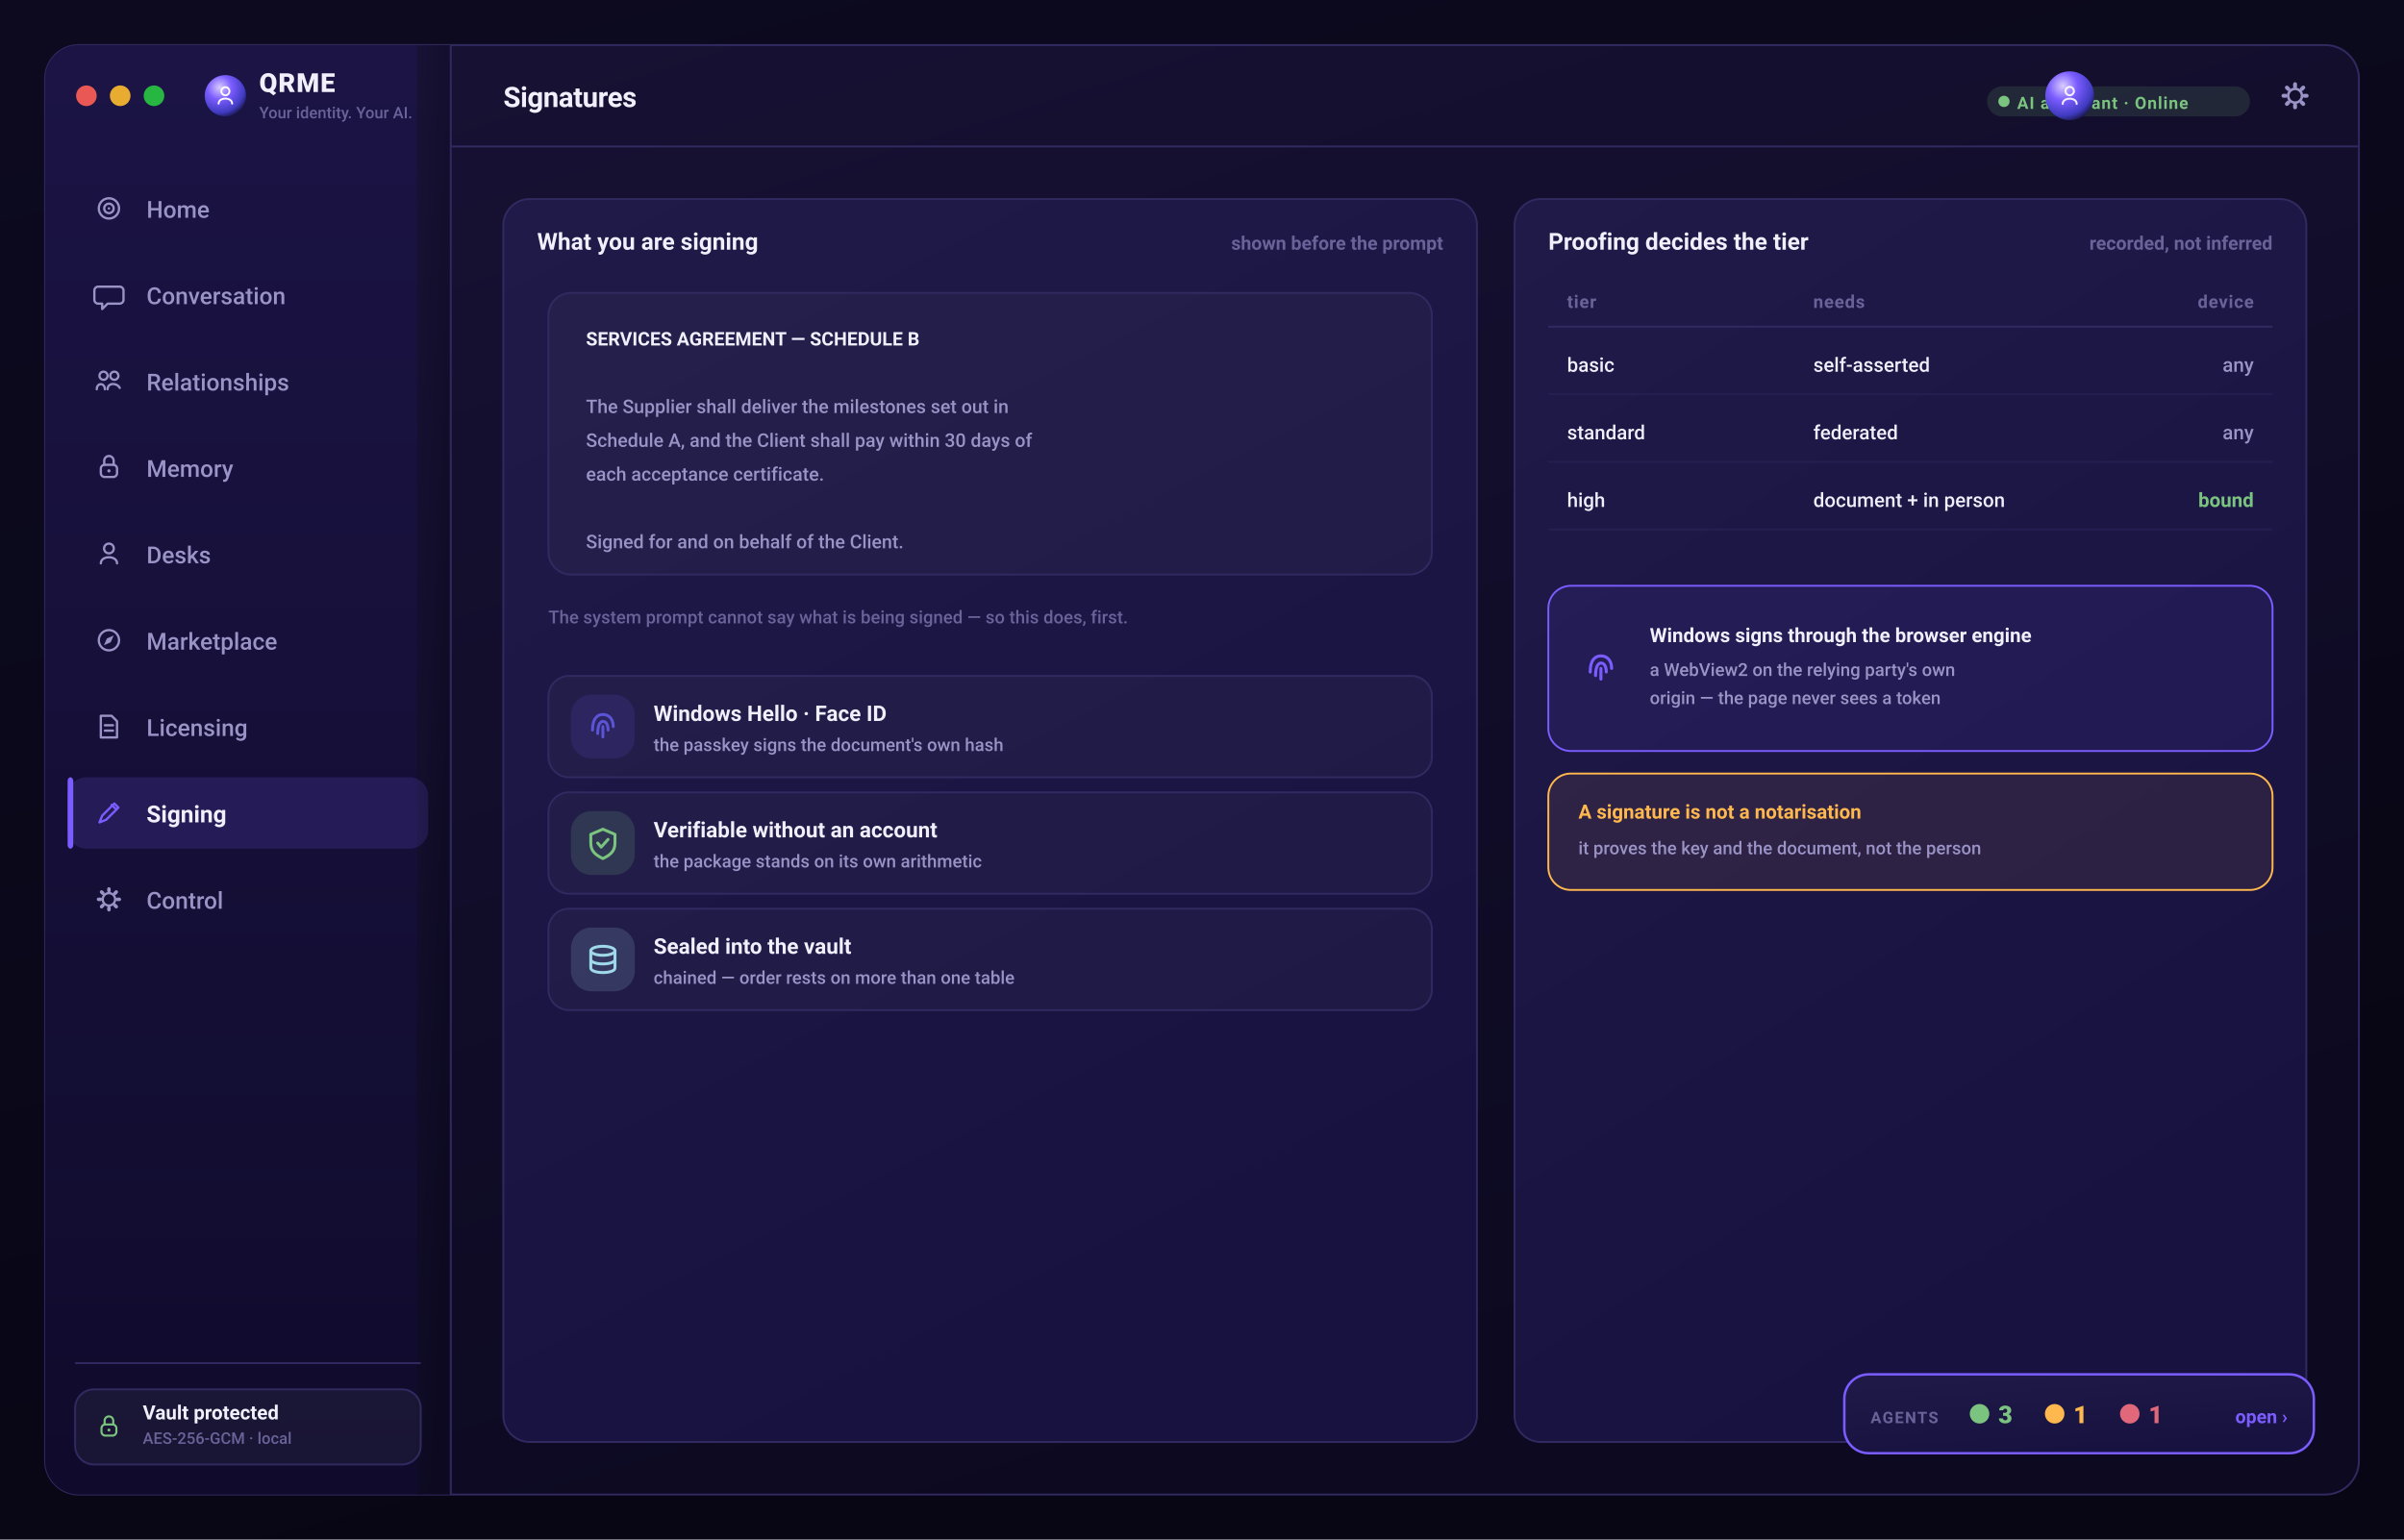
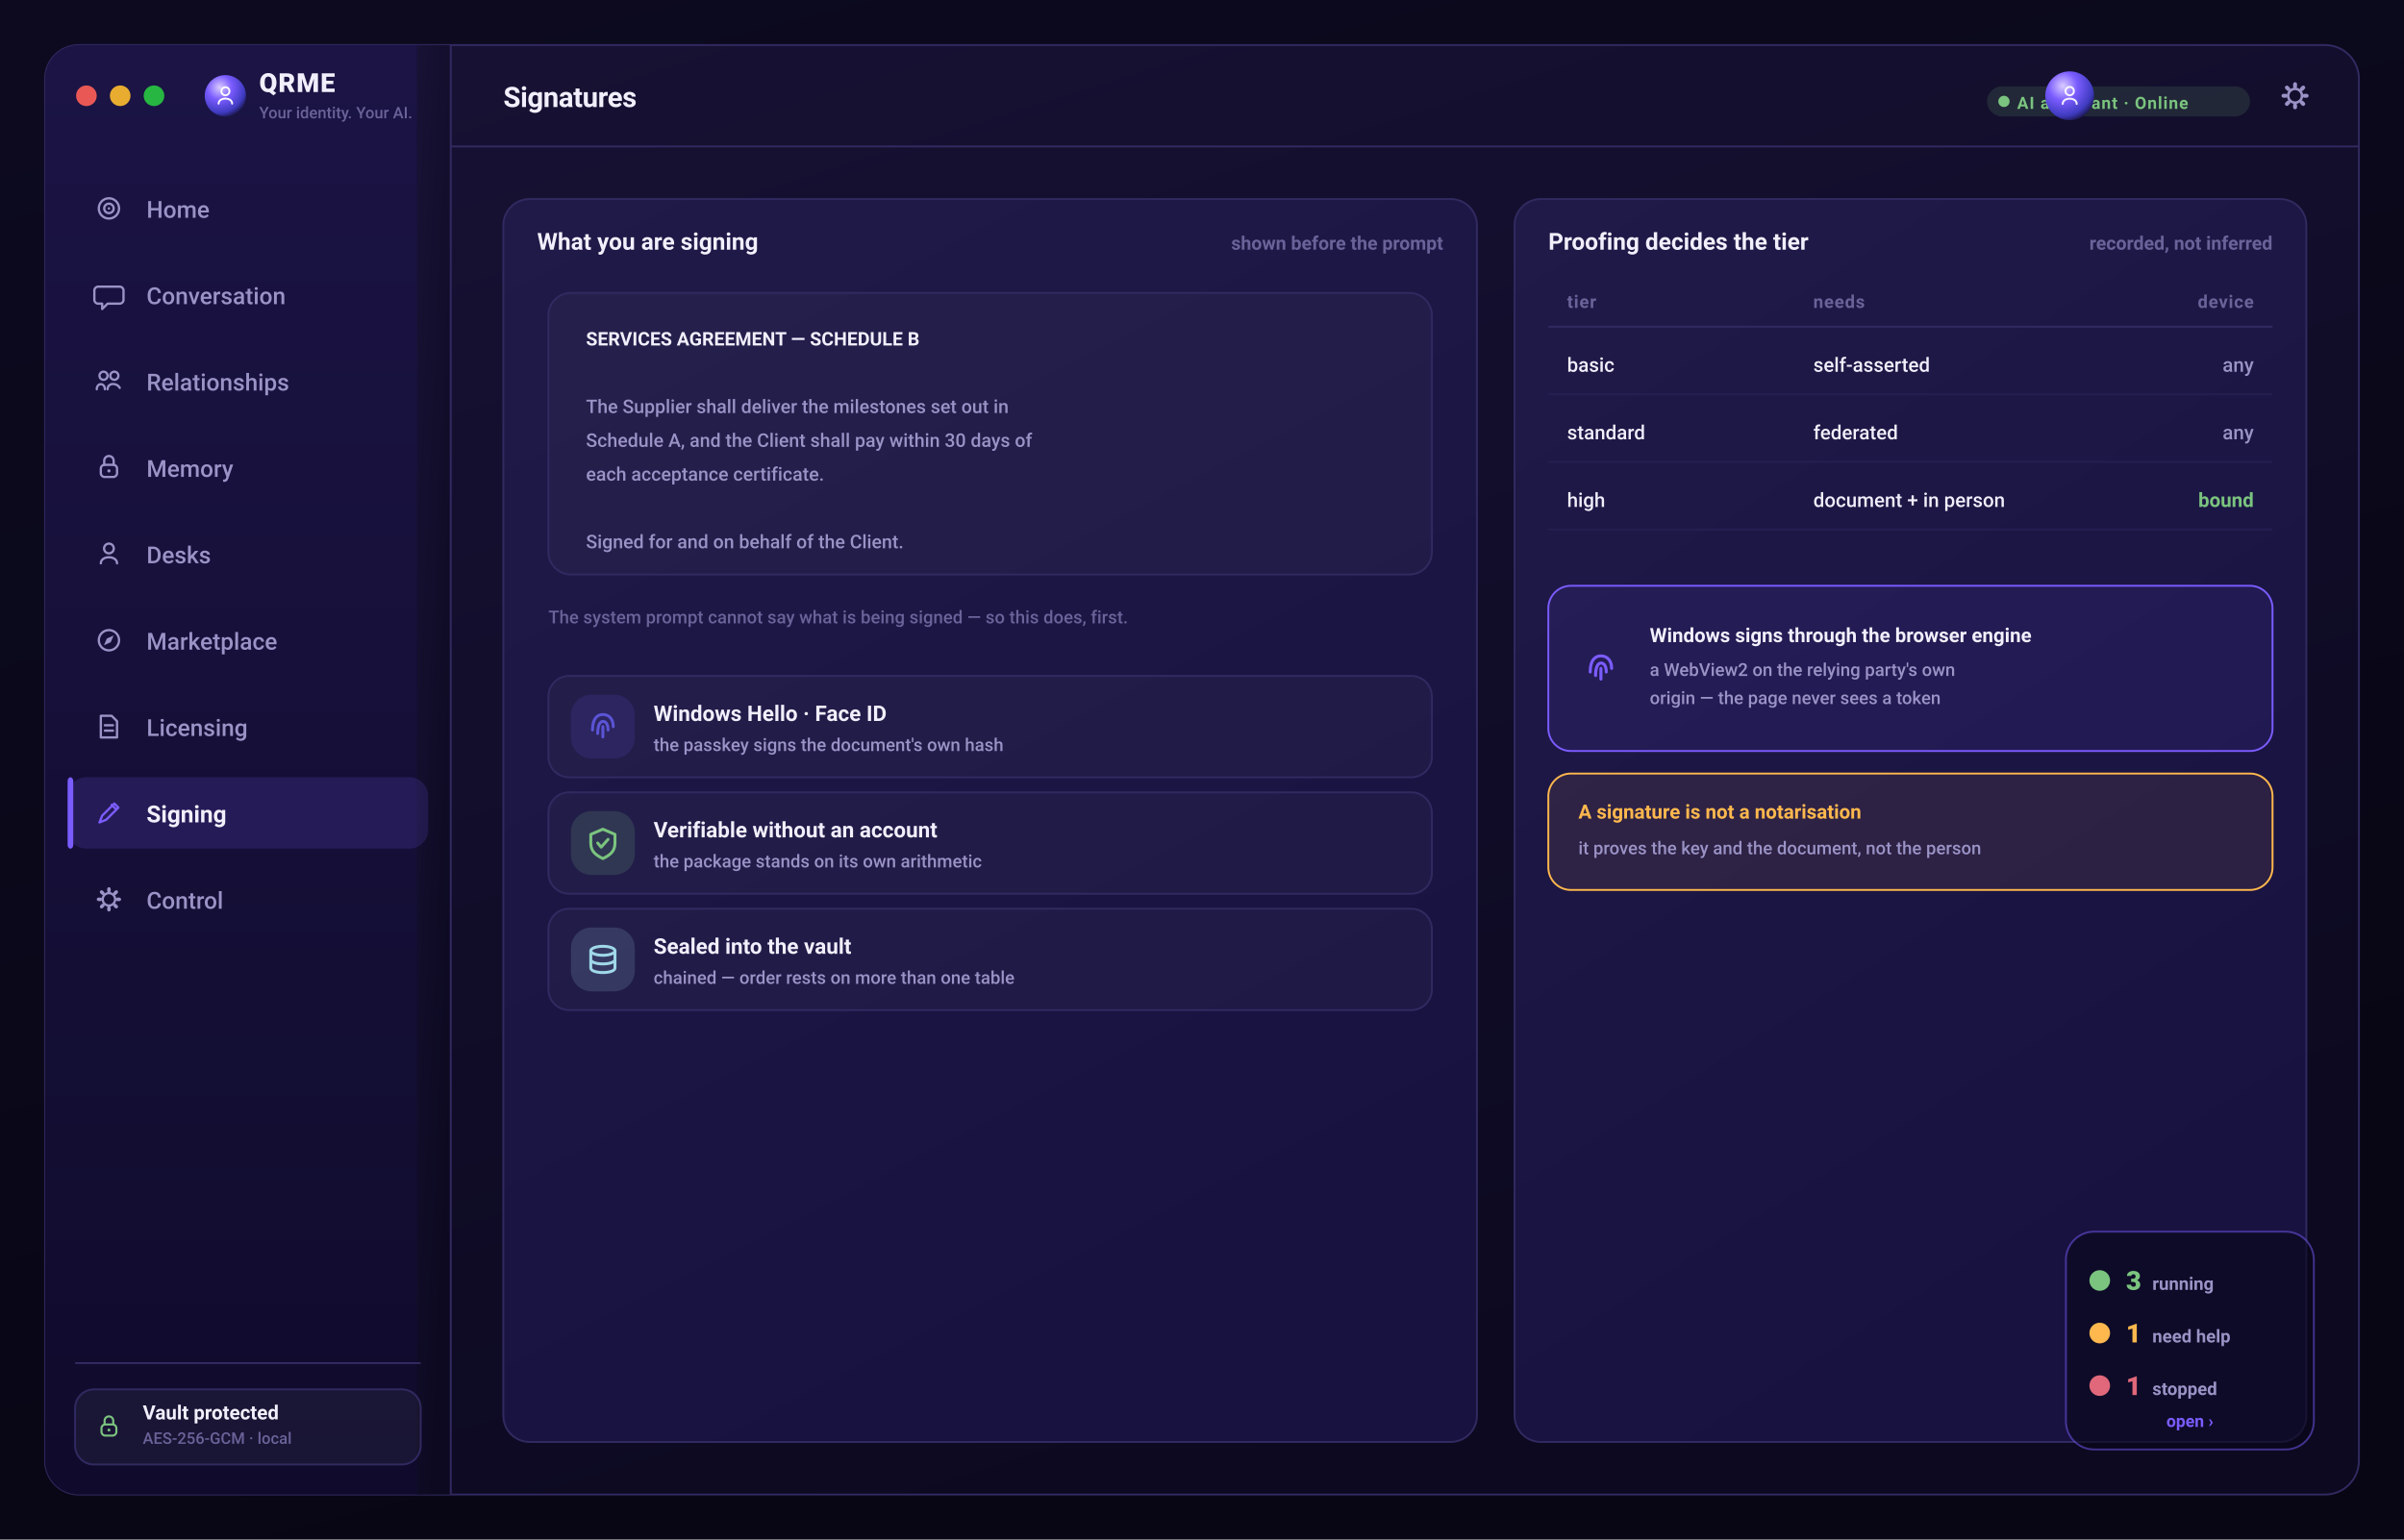
<svg xmlns="http://www.w3.org/2000/svg" width="1280" height="820" viewBox="0 0 1280 820" role="img" aria-label="QRME — Signatures">
  <defs>
    <linearGradient id="gPage" x1="0" y1="0" x2="0.4" y2="1">
      <stop offset="0" stop-color="#0d0a20" />
      <stop offset="1" stop-color="#080614" />
    </linearGradient>
    <linearGradient id="gScr" x1="0" y1="0" x2="0.5" y2="1">
      <stop offset="0" stop-color="#181235" />
      <stop offset="1" stop-color="#0c0920" />
    </linearGradient>
    <linearGradient id="gSide" x1="0" y1="0" x2="0" y2="1">
      <stop offset="0" stop-color="#1b1445" />
      <stop offset="1" stop-color="#100b2c" />
    </linearGradient>
    <linearGradient id="gCard" x1="0" y1="0" x2="0.4" y2="1">
      <stop offset="0" stop-color="#201a48" />
      <stop offset="1" stop-color="#181240" />
    </linearGradient>
    <linearGradient id="gBrand" x1="0" y1="0" x2="1" y2="0">
      <stop offset="0" stop-color="#7b5cff" />
      <stop offset="1" stop-color="#9d7bff" />
    </linearGradient>
    <linearGradient id="gAmber" x1="0" y1="0" x2="1" y2="0">
      <stop offset="0" stop-color="#ffb84d" />
      <stop offset="1" stop-color="#ffd27a" />
    </linearGradient>
    <radialGradient id="orb" cx="36%" cy="30%" r="78%">
      <stop offset="0" stop-color="#d9ccff" />
      <stop offset="38%" stop-color="#7b5cff" />
      <stop offset="78%" stop-color="#3f3bc0" />
      <stop offset="100%" stop-color="#140f34" />
    </radialGradient>
  </defs>
  <rect x="0.0" y="0.0" width="1280.0" height="820.0" rx="0" fill="url(#gPage)" />
  <rect x="24" y="24" width="1232" height="772" rx="18" fill="url(#gScr)" stroke="#302a60" stroke-width="1" />
  <rect x="24.0" y="24.0" width="216.0" height="772.0" rx="18" fill="url(#gSide)" />
  <rect x="222.0" y="24.0" width="18.0" height="772.0" rx="0" fill="url(#gScr)" />
  <line x1="240" y1="24" x2="240" y2="796" stroke="#302a60" stroke-width="1" />
  <line x1="240" y1="78" x2="1256" y2="78" stroke="#302a60" stroke-width="1" />
  <circle cx="46" cy="51" r="5.5" fill="#ff5f57" opacity="0.9" />
  <circle cx="64" cy="51" r="5.5" fill="#febc2e" opacity="0.9" />
  <circle cx="82" cy="51" r="5.5" fill="#28c840" opacity="0.9" />
  <circle cx="120" cy="51" r="11" fill="url(#orb)" />
  <circle cx="120" cy="48.6" r="2.16" fill="none" stroke="rgba(255,255,255,0.95)" stroke-width="1.02" stroke-linecap="round" stroke-linejoin="round" />
  <path d="M116.4 55.2 c0 -3.6 7.2 -3.6 7.2 0" fill="none" stroke="rgba(255,255,255,0.95)" stroke-width="1.02" stroke-linecap="round" stroke-linejoin="round" />
  <text x="138.0" y="49.0" font-family="-apple-system,BlinkMacSystemFont,'SF Pro Display','SF Pro Text','Segoe UI',Roboto,system-ui,sans-serif" font-size="14" font-weight="800" fill="#f2effc" text-anchor="start" letter-spacing="0.5">QRME</text>
  <text x="138.0" y="63.0" font-family="-apple-system,BlinkMacSystemFont,'SF Pro Display','SF Pro Text','Segoe UI',Roboto,system-ui,sans-serif" font-size="8.5" font-weight="500" fill="#6a6399" text-anchor="start">Your identity. Your AI.</text>
  <text x="268.0" y="57.0" font-family="-apple-system,BlinkMacSystemFont,'SF Pro Display','SF Pro Text','Segoe UI',Roboto,system-ui,sans-serif" font-size="15" font-weight="700" fill="#f2effc" text-anchor="start" letter-spacing="-0.2">Signatures</text>
  <rect x="1220.96" y="43.8" width="2.08" height="3.2" rx="1" transform="rotate(0 1222 51)" fill="#9a93c6" />
  <rect x="1220.96" y="43.8" width="2.08" height="3.2" rx="1" transform="rotate(45 1222 51)" fill="#9a93c6" />
  <rect x="1220.96" y="43.8" width="2.08" height="3.2" rx="1" transform="rotate(90 1222 51)" fill="#9a93c6" />
  <rect x="1220.96" y="43.8" width="2.08" height="3.2" rx="1" transform="rotate(135 1222 51)" fill="#9a93c6" />
  <rect x="1220.96" y="43.8" width="2.08" height="3.2" rx="1" transform="rotate(180 1222 51)" fill="#9a93c6" />
  <rect x="1220.96" y="43.8" width="2.08" height="3.2" rx="1" transform="rotate(225 1222 51)" fill="#9a93c6" />
  <rect x="1220.96" y="43.8" width="2.08" height="3.2" rx="1" transform="rotate(270 1222 51)" fill="#9a93c6" />
  <rect x="1220.96" y="43.8" width="2.08" height="3.2" rx="1" transform="rotate(315 1222 51)" fill="#9a93c6" />
  <circle cx="1222" cy="51" r="3.68" fill="none" stroke="#9a93c6" stroke-width="1.36" stroke-linecap="round" stroke-linejoin="round" />
  <rect x="1058.0" y="46.0" width="140.0" height="16.0" rx="8" fill="rgba(123,196,127,0.14)" />
  <circle cx="1067.0" cy="54" r="3" fill="#7bc47f" />
  <text x="1074.0" y="58.0" font-family="-apple-system,BlinkMacSystemFont,'SF Pro Display','SF Pro Text','Segoe UI',Roboto,system-ui,sans-serif" font-size="9" font-weight="700" fill="#7bc47f" text-anchor="start" letter-spacing="0.5">AI assistant · Online</text>
  <circle cx="1102" cy="51" r="13" fill="url(#orb)" />
  <circle cx="1102" cy="48.52" r="2.232" fill="none" stroke="rgba(255,255,255,0.9)" stroke-width="1.05" stroke-linecap="round" stroke-linejoin="round" />
  <path d="M1098.28 55.34 c0 -3.72 7.44 -3.72 7.44 0" fill="none" stroke="rgba(255,255,255,0.9)" stroke-width="1.05" stroke-linecap="round" stroke-linejoin="round" />
  <circle cx="58" cy="111" r="5.4" fill="none" stroke="#9a93c6" stroke-width="1.22" stroke-linecap="round" stroke-linejoin="round" />
  <circle cx="58" cy="111" r="2.52" fill="none" stroke="#9a93c6" stroke-width="1.22" stroke-linecap="round" stroke-linejoin="round" />
  <circle cx="58" cy="111" r="0.648" fill="#9a93c6" />
  <text x="78.0" y="116.0" font-family="-apple-system,BlinkMacSystemFont,'SF Pro Display','SF Pro Text','Segoe UI',Roboto,system-ui,sans-serif" font-size="12.5" font-weight="500" fill="#9a93c6" text-anchor="start">Home</text>
  <path d="M52.24 152.68 h11.52 a2 2 0 0 1 2 2 v5.04 a2 2 0 0 1 -2 2 h-6.48 l-2.88 2.88 v-2.88 h-2.16 a2 2 0 0 1 -2 -2 v-5.04 a2 2 0 0 1 2 -2 Z" fill="none" stroke="#9a93c6" stroke-width="1.22" stroke-linecap="round" stroke-linejoin="round" />
  <text x="78.0" y="162.0" font-family="-apple-system,BlinkMacSystemFont,'SF Pro Display','SF Pro Text','Segoe UI',Roboto,system-ui,sans-serif" font-size="12.5" font-weight="500" fill="#9a93c6" text-anchor="start">Conversation</text>
  <circle cx="55.12" cy="200.12" r="2.16" fill="none" stroke="#9a93c6" stroke-width="1.22" stroke-linecap="round" stroke-linejoin="round" />
  <circle cx="60.88" cy="200.12" r="2.16" fill="none" stroke="#9a93c6" stroke-width="1.22" stroke-linecap="round" stroke-linejoin="round" />
  <path d="M51.52 207.32 c0 -3.6 4.32 -3.6 4.32 0 M57.28 207.32 c0 -3.6 5.04 -3.6 6.48 -0.72" fill="none" stroke="#9a93c6" stroke-width="1.22" stroke-linecap="round" stroke-linejoin="round" />
  <text x="78.0" y="208.0" font-family="-apple-system,BlinkMacSystemFont,'SF Pro Display','SF Pro Text','Segoe UI',Roboto,system-ui,sans-serif" font-size="12.5" font-weight="500" fill="#9a93c6" text-anchor="start">Relationships</text>
  <rect x="53.68" y="247.56" width="8.64" height="6.48" rx="2" fill="none" stroke="#9a93c6" stroke-width="1.22" stroke-linecap="round" stroke-linejoin="round" />
  <path d="M55.48 247.56 v-2.16 a2.52 2.52 0 0 1 5.04 0 v2.16" fill="none" stroke="#9a93c6" stroke-width="1.22" stroke-linecap="round" stroke-linejoin="round" />
  <circle cx="58" cy="250.8" r="0.864" fill="#9a93c6" />
  <text x="78.0" y="254.0" font-family="-apple-system,BlinkMacSystemFont,'SF Pro Display','SF Pro Text','Segoe UI',Roboto,system-ui,sans-serif" font-size="12.5" font-weight="500" fill="#9a93c6" text-anchor="start">Memory</text>
  <circle cx="58" cy="292.12" r="2.592" fill="none" stroke="#9a93c6" stroke-width="1.22" stroke-linecap="round" stroke-linejoin="round" />
  <path d="M53.68 300.04 c0 -4.32 8.64 -4.32 8.64 0" fill="none" stroke="#9a93c6" stroke-width="1.22" stroke-linecap="round" stroke-linejoin="round" />
  <text x="78.0" y="300.0" font-family="-apple-system,BlinkMacSystemFont,'SF Pro Display','SF Pro Text','Segoe UI',Roboto,system-ui,sans-serif" font-size="12.5" font-weight="500" fill="#9a93c6" text-anchor="start">Desks</text>
  <circle cx="58" cy="341" r="5.4" fill="none" stroke="#9a93c6" stroke-width="1.22" stroke-linecap="round" stroke-linejoin="round" />
  <path d="M60.52 338.48 l-1.584 3.6 -3.6 1.584 1.584 -3.6 Z" fill="#9a93c6" />
  <text x="78.0" y="346.0" font-family="-apple-system,BlinkMacSystemFont,'SF Pro Display','SF Pro Text','Segoe UI',Roboto,system-ui,sans-serif" font-size="12.5" font-weight="500" fill="#9a93c6" text-anchor="start">Marketplace</text>
  <path d="M53.68 381.24 h5.76 l2.88 2.88 v8.64 h-8.64 Z" fill="none" stroke="#9a93c6" stroke-width="1.22" stroke-linecap="round" stroke-linejoin="round" />
  <path d="M55.84 386.28 h4.32 M55.84 389.16 h4.32" fill="none" stroke="#9a93c6" stroke-width="1.22" stroke-linecap="round" stroke-linejoin="round" />
  <text x="78.0" y="392.0" font-family="-apple-system,BlinkMacSystemFont,'SF Pro Display','SF Pro Text','Segoe UI',Roboto,system-ui,sans-serif" font-size="12.5" font-weight="500" fill="#9a93c6" text-anchor="start">Licensing</text>
  <rect x="36.0" y="414.0" width="192.0" height="38.0" rx="10" fill="rgba(123,92,255,0.16)" />
  <rect x="36.0" y="414.0" width="3.0" height="38.0" rx="2" fill="#7b5cff" />
  <path d="M52.96 438.04 l1.44 -3.6 6.48 -6.48 2.16 2.16 -6.48 6.48 -3.6 1.44 Z" fill="none" stroke="#7b5cff" stroke-width="1.22" stroke-linecap="round" stroke-linejoin="round" />
  <path d="M59.44 428.68 l2.16 2.16" fill="none" stroke="#7b5cff" stroke-width="1.22" stroke-linecap="round" stroke-linejoin="round" />
  <text x="78.0" y="438.0" font-family="-apple-system,BlinkMacSystemFont,'SF Pro Display','SF Pro Text','Segoe UI',Roboto,system-ui,sans-serif" font-size="12.5" font-weight="650" fill="#f2effc" text-anchor="start">Signing</text>
  <rect x="57.064" y="472.52" width="1.872" height="2.88" rx="1" transform="rotate(0 58 479)" fill="#9a93c6" />
  <rect x="57.064" y="472.52" width="1.872" height="2.88" rx="1" transform="rotate(45 58 479)" fill="#9a93c6" />
  <rect x="57.064" y="472.52" width="1.872" height="2.88" rx="1" transform="rotate(90 58 479)" fill="#9a93c6" />
  <rect x="57.064" y="472.52" width="1.872" height="2.88" rx="1" transform="rotate(135 58 479)" fill="#9a93c6" />
  <rect x="57.064" y="472.52" width="1.872" height="2.88" rx="1" transform="rotate(180 58 479)" fill="#9a93c6" />
  <rect x="57.064" y="472.52" width="1.872" height="2.88" rx="1" transform="rotate(225 58 479)" fill="#9a93c6" />
  <rect x="57.064" y="472.52" width="1.872" height="2.88" rx="1" transform="rotate(270 58 479)" fill="#9a93c6" />
  <rect x="57.064" y="472.52" width="1.872" height="2.88" rx="1" transform="rotate(315 58 479)" fill="#9a93c6" />
  <circle cx="58" cy="479" r="3.312" fill="none" stroke="#9a93c6" stroke-width="1.22" stroke-linecap="round" stroke-linejoin="round" />
  <text x="78.0" y="484.0" font-family="-apple-system,BlinkMacSystemFont,'SF Pro Display','SF Pro Text','Segoe UI',Roboto,system-ui,sans-serif" font-size="12.5" font-weight="500" fill="#9a93c6" text-anchor="start">Control</text>
  <line x1="40" y1="726" x2="224" y2="726" stroke="#302a60" stroke-width="1" />
  <rect x="40.0" y="740.0" width="184.0" height="40.0" rx="10" fill="rgba(255,255,255,0.04)" stroke="#302a60" stroke-width="1" />
  <rect x="54.04" y="758.68" width="7.92" height="5.94" rx="2" fill="none" stroke="#7bc47f" stroke-width="1.12" stroke-linecap="round" stroke-linejoin="round" />
  <path d="M55.69 758.68 v-1.98 a2.31 2.31 0 0 1 4.62 0 v1.98" fill="none" stroke="#7bc47f" stroke-width="1.12" stroke-linecap="round" stroke-linejoin="round" />
  <circle cx="58" cy="761.65" r="0.792" fill="#7bc47f" />
  <text x="76.0" y="756.0" font-family="-apple-system,BlinkMacSystemFont,'SF Pro Display','SF Pro Text','Segoe UI',Roboto,system-ui,sans-serif" font-size="10.5" font-weight="650" fill="#f2effc" text-anchor="start">Vault protected</text>
  <text x="76.0" y="769.0" font-family="-apple-system,BlinkMacSystemFont,'SF Pro Display','SF Pro Text','Segoe UI',Roboto,system-ui,sans-serif" font-size="8.5" font-weight="500" fill="#6a6399" text-anchor="start">AES-256-GCM · local</text>
  <rect x="268.0" y="106.0" width="518.4" height="662.0" rx="14" fill="url(#gCard)" stroke="#302a60" stroke-width="1" />
  <text x="286.0" y="133.0" font-family="-apple-system,BlinkMacSystemFont,'SF Pro Display','SF Pro Text','Segoe UI',Roboto,system-ui,sans-serif" font-size="12.5" font-weight="700" fill="#f2effc" text-anchor="start">What you are signing</text>
  <text x="768.4" y="133.0" font-family="-apple-system,BlinkMacSystemFont,'SF Pro Display','SF Pro Text','Segoe UI',Roboto,system-ui,sans-serif" font-size="10" font-weight="600" fill="#6a6399" text-anchor="end">shown before the prompt</text>
  <rect x="292.0" y="156.0" width="470.4" height="150.0" rx="12" fill="rgba(255,255,255,0.03)" stroke="#302a60" stroke-width="1" />
  <text x="312.0" y="184.0" font-family="-apple-system,BlinkMacSystemFont,'SF Pro Display','SF Pro Text','Segoe UI',Roboto,system-ui,sans-serif" font-size="10" font-weight="700" fill="#f2effc" text-anchor="start">SERVICES AGREEMENT — SCHEDULE B</text>
  <text x="312.0" y="202.0" font-family="-apple-system,BlinkMacSystemFont,'SF Pro Display','SF Pro Text','Segoe UI',Roboto,system-ui,sans-serif" font-size="10" font-weight="500" fill="#9a93c6" text-anchor="start" />
  <text x="312.0" y="220.0" font-family="-apple-system,BlinkMacSystemFont,'SF Pro Display','SF Pro Text','Segoe UI',Roboto,system-ui,sans-serif" font-size="10" font-weight="500" fill="#9a93c6" text-anchor="start">The Supplier shall deliver the milestones set out in</text>
  <text x="312.0" y="238.0" font-family="-apple-system,BlinkMacSystemFont,'SF Pro Display','SF Pro Text','Segoe UI',Roboto,system-ui,sans-serif" font-size="10" font-weight="500" fill="#9a93c6" text-anchor="start">Schedule A, and the Client shall pay within 30 days of</text>
  <text x="312.0" y="256.0" font-family="-apple-system,BlinkMacSystemFont,'SF Pro Display','SF Pro Text','Segoe UI',Roboto,system-ui,sans-serif" font-size="10" font-weight="500" fill="#9a93c6" text-anchor="start">each acceptance certificate.</text>
  <text x="312.0" y="274.0" font-family="-apple-system,BlinkMacSystemFont,'SF Pro Display','SF Pro Text','Segoe UI',Roboto,system-ui,sans-serif" font-size="10" font-weight="500" fill="#9a93c6" text-anchor="start" />
  <text x="312.0" y="292.0" font-family="-apple-system,BlinkMacSystemFont,'SF Pro Display','SF Pro Text','Segoe UI',Roboto,system-ui,sans-serif" font-size="10" font-weight="500" fill="#9a93c6" text-anchor="start">Signed for and on behalf of the Client.</text>
  <text x="292.0" y="332.0" font-family="-apple-system,BlinkMacSystemFont,'SF Pro Display','SF Pro Text','Segoe UI',Roboto,system-ui,sans-serif" font-size="9.5" font-weight="500" fill="#6a6399" text-anchor="start">The system prompt cannot say what is being signed — so this does, first.</text>
  <rect x="292.0" y="360.0" width="470.4" height="54.0" rx="11" fill="rgba(255,255,255,0.03)" stroke="#302a60" stroke-width="1" />
  <rect x="304.0" y="370.0" width="34.0" height="34.0" rx="11" fill="rgba(91,84,214,0.16)" />
  <path d="M315.48 388.84 c0 -6.44 2.76 -8.28 5.52 -8.28 c2.76 0 5.52 1.84 5.52 6.44" fill="none" stroke="#5b54d6" stroke-width="1.56" stroke-linecap="round" stroke-linejoin="round" />
  <path d="M318.24 390.68 c0 -5.52 1.84 -6.44 2.76 -6.44 c1.84 0 2.76 1.84 2.76 4.6" fill="none" stroke="#5b54d6" stroke-width="1.56" stroke-linecap="round" stroke-linejoin="round" />
  <path d="M321 392.52 v-5.52" fill="none" stroke="#5b54d6" stroke-width="1.56" stroke-linecap="round" stroke-linejoin="round" />
  <text x="348.0" y="384.0" font-family="-apple-system,BlinkMacSystemFont,'SF Pro Display','SF Pro Text','Segoe UI',Roboto,system-ui,sans-serif" font-size="11.5" font-weight="650" fill="#f2effc" text-anchor="start">Windows Hello · Face ID</text>
  <text x="348.0" y="400.0" font-family="-apple-system,BlinkMacSystemFont,'SF Pro Display','SF Pro Text','Segoe UI',Roboto,system-ui,sans-serif" font-size="9.5" font-weight="500" fill="#9a93c6" text-anchor="start">the passkey signs the document's own hash</text>
  <rect x="292.0" y="422.0" width="470.4" height="54.0" rx="11" fill="rgba(255,255,255,0.03)" stroke="#302a60" stroke-width="1" />
  <rect x="304.0" y="432.0" width="34.0" height="34.0" rx="11" fill="rgba(123,196,127,0.16)" />
  <path d="M321 441.64 l6.44 2.76 v4.6 c0 4.6 -2.76 6.44 -6.44 8.28 c-3.68 -1.84 -6.44 -3.68 -6.44 -8.28 v-4.6 Z" fill="none" stroke="#7bc47f" stroke-width="1.56" stroke-linecap="round" stroke-linejoin="round" />
  <path d="M318.24 449 l1.84 2.208 3.68 -4.14" fill="none" stroke="#7bc47f" stroke-width="1.56" stroke-linecap="round" stroke-linejoin="round" />
  <text x="348.0" y="446.0" font-family="-apple-system,BlinkMacSystemFont,'SF Pro Display','SF Pro Text','Segoe UI',Roboto,system-ui,sans-serif" font-size="11.5" font-weight="650" fill="#f2effc" text-anchor="start">Verifiable without an account</text>
  <text x="348.0" y="462.0" font-family="-apple-system,BlinkMacSystemFont,'SF Pro Display','SF Pro Text','Segoe UI',Roboto,system-ui,sans-serif" font-size="9.5" font-weight="500" fill="#9a93c6" text-anchor="start">the package stands on its own arithmetic</text>
  <rect x="292.0" y="484.0" width="470.4" height="54.0" rx="11" fill="rgba(255,255,255,0.03)" stroke="#302a60" stroke-width="1" />
  <rect x="304.0" y="494.0" width="34.0" height="34.0" rx="11" fill="rgba(159,216,232,0.16)" />
  <ellipse cx="321" cy="506.4" rx="6.44" ry="2.392" fill="none" stroke="#9fd8e8" stroke-width="1.56" stroke-linecap="round" stroke-linejoin="round" />
  <path d="M314.56 506.4 v9.2 c0 1.38 2.76 2.392 6.44 2.392 s6.44 -1.012 6.44 -2.392 v-9.2 M314.56 511 c0 1.38 2.76 2.392 6.44 2.392 s6.44 -1.012 6.44 -2.392" fill="none" stroke="#9fd8e8" stroke-width="1.56" stroke-linecap="round" stroke-linejoin="round" />
  <text x="348.0" y="508.0" font-family="-apple-system,BlinkMacSystemFont,'SF Pro Display','SF Pro Text','Segoe UI',Roboto,system-ui,sans-serif" font-size="11.5" font-weight="650" fill="#f2effc" text-anchor="start">Sealed into the vault</text>
  <text x="348.0" y="524.0" font-family="-apple-system,BlinkMacSystemFont,'SF Pro Display','SF Pro Text','Segoe UI',Roboto,system-ui,sans-serif" font-size="9.5" font-weight="500" fill="#9a93c6" text-anchor="start">chained — order rests on more than one table</text>
  <rect x="806.4" y="106.0" width="421.6" height="662.0" rx="14" fill="url(#gCard)" stroke="#302a60" stroke-width="1" />
  <text x="824.4" y="133.0" font-family="-apple-system,BlinkMacSystemFont,'SF Pro Display','SF Pro Text','Segoe UI',Roboto,system-ui,sans-serif" font-size="12.5" font-weight="700" fill="#f2effc" text-anchor="start">Proofing decides the tier</text>
  <text x="1210.0" y="133.0" font-family="-apple-system,BlinkMacSystemFont,'SF Pro Display','SF Pro Text','Segoe UI',Roboto,system-ui,sans-serif" font-size="10" font-weight="600" fill="#6a6399" text-anchor="end">recorded, not inferred</text>
  <text x="834.4" y="164.0" font-family="-apple-system,BlinkMacSystemFont,'SF Pro Display','SF Pro Text','Segoe UI',Roboto,system-ui,sans-serif" font-size="9.5" font-weight="700" fill="#6a6399" text-anchor="start" letter-spacing="0.4">tier</text>
  <text x="965.5" y="164.0" font-family="-apple-system,BlinkMacSystemFont,'SF Pro Display','SF Pro Text','Segoe UI',Roboto,system-ui,sans-serif" font-size="9.5" font-weight="700" fill="#6a6399" text-anchor="start" letter-spacing="0.4">needs</text>
  <text x="1200.0" y="164.0" font-family="-apple-system,BlinkMacSystemFont,'SF Pro Display','SF Pro Text','Segoe UI',Roboto,system-ui,sans-serif" font-size="9.5" font-weight="700" fill="#6a6399" text-anchor="end" letter-spacing="0.4">device</text>
  <line x1="824.4" y1="174" x2="1210.0" y2="174" stroke="#302a60" stroke-width="1" />
  <text x="834.4" y="198.0" font-family="-apple-system,BlinkMacSystemFont,'SF Pro Display','SF Pro Text','Segoe UI',Roboto,system-ui,sans-serif" font-size="10.5" font-weight="500" fill="#f2effc" text-anchor="start">basic</text>
  <text x="965.5" y="198.0" font-family="-apple-system,BlinkMacSystemFont,'SF Pro Display','SF Pro Text','Segoe UI',Roboto,system-ui,sans-serif" font-size="10.5" font-weight="500" fill="#f2effc" text-anchor="start">self-asserted</text>
  <text x="1200.0" y="198.0" font-family="-apple-system,BlinkMacSystemFont,'SF Pro Display','SF Pro Text','Segoe UI',Roboto,system-ui,sans-serif" font-size="10.5" font-weight="500" fill="#9a93c6" text-anchor="end">any</text>
  <line x1="824.4" y1="210" x2="1210.0" y2="210" stroke="rgba(48,42,96,0.45)" stroke-width="1" />
  <text x="834.4" y="234.0" font-family="-apple-system,BlinkMacSystemFont,'SF Pro Display','SF Pro Text','Segoe UI',Roboto,system-ui,sans-serif" font-size="10.5" font-weight="500" fill="#f2effc" text-anchor="start">standard</text>
  <text x="965.5" y="234.0" font-family="-apple-system,BlinkMacSystemFont,'SF Pro Display','SF Pro Text','Segoe UI',Roboto,system-ui,sans-serif" font-size="10.5" font-weight="500" fill="#f2effc" text-anchor="start">federated</text>
  <text x="1200.0" y="234.0" font-family="-apple-system,BlinkMacSystemFont,'SF Pro Display','SF Pro Text','Segoe UI',Roboto,system-ui,sans-serif" font-size="10.5" font-weight="500" fill="#9a93c6" text-anchor="end">any</text>
  <line x1="824.4" y1="246" x2="1210.0" y2="246" stroke="rgba(48,42,96,0.45)" stroke-width="1" />
  <text x="834.4" y="270.0" font-family="-apple-system,BlinkMacSystemFont,'SF Pro Display','SF Pro Text','Segoe UI',Roboto,system-ui,sans-serif" font-size="10.5" font-weight="500" fill="#f2effc" text-anchor="start">high</text>
  <text x="965.5" y="270.0" font-family="-apple-system,BlinkMacSystemFont,'SF Pro Display','SF Pro Text','Segoe UI',Roboto,system-ui,sans-serif" font-size="10.5" font-weight="500" fill="#f2effc" text-anchor="start">document + in person</text>
  <text x="1200.0" y="270.0" font-family="-apple-system,BlinkMacSystemFont,'SF Pro Display','SF Pro Text','Segoe UI',Roboto,system-ui,sans-serif" font-size="10.5" font-weight="700" fill="#7bc47f" text-anchor="end">bound</text>
  <line x1="824.4" y1="282" x2="1210.0" y2="282" stroke="rgba(48,42,96,0.45)" stroke-width="1" />
  <rect x="824.4" y="312.0" width="385.6" height="88.0" rx="12" fill="rgba(123,92,255,0.08)" stroke="#7b5cff" stroke-width="1" />
  <path d="M846.7 357.9 c0 -6.65 2.85 -8.55 5.7 -8.55 c2.85 0 5.7 1.9 5.7 6.65" fill="none" stroke="#7b5cff" stroke-width="1.61" stroke-linecap="round" stroke-linejoin="round" />
  <path d="M849.55 359.8 c0 -5.7 1.9 -6.65 2.85 -6.65 c1.9 0 2.85 1.9 2.85 4.75" fill="none" stroke="#7b5cff" stroke-width="1.61" stroke-linecap="round" stroke-linejoin="round" />
  <path d="M852.4 361.7 v-5.7" fill="none" stroke="#7b5cff" stroke-width="1.61" stroke-linecap="round" stroke-linejoin="round" />
  <text x="878.4" y="342.0" font-family="-apple-system,BlinkMacSystemFont,'SF Pro Display','SF Pro Text','Segoe UI',Roboto,system-ui,sans-serif" font-size="10.5" font-weight="700" fill="#f2effc" text-anchor="start">Windows signs through the browser engine</text>
  <text x="878.4" y="360.0" font-family="-apple-system,BlinkMacSystemFont,'SF Pro Display','SF Pro Text','Segoe UI',Roboto,system-ui,sans-serif" font-size="9.5" font-weight="500" fill="#9a93c6" text-anchor="start">a WebView2 on the relying party's own</text>
  <text x="878.4" y="375.0" font-family="-apple-system,BlinkMacSystemFont,'SF Pro Display','SF Pro Text','Segoe UI',Roboto,system-ui,sans-serif" font-size="9.5" font-weight="500" fill="#9a93c6" text-anchor="start">origin — the page never sees a token</text>
  <rect x="824.4" y="412.0" width="385.6" height="62.0" rx="12" fill="rgba(255,184,77,0.08)" stroke="#ffb84d" stroke-width="1" />
  <text x="840.4" y="436.0" font-family="-apple-system,BlinkMacSystemFont,'SF Pro Display','SF Pro Text','Segoe UI',Roboto,system-ui,sans-serif" font-size="10.5" font-weight="700" fill="#ffb84d" text-anchor="start">A signature is not a notarisation</text>
  <text x="840.4" y="455.0" font-family="-apple-system,BlinkMacSystemFont,'SF Pro Display','SF Pro Text','Segoe UI',Roboto,system-ui,sans-serif" font-size="9.5" font-weight="500" fill="#9a93c6" text-anchor="start">it proves the key and the document, not the person</text>
-   <rect x="982.0" y="732.0" width="250.0" height="42.0" rx="13" fill="url(#gCard)" stroke="#7b5cff" stroke-width="1.3" />
-   <text x="996.0" y="758.0" font-family="-apple-system,BlinkMacSystemFont,'SF Pro Display','SF Pro Text','Segoe UI',Roboto,system-ui,sans-serif" font-size="8.5" font-weight="700" fill="#6a6399" text-anchor="start" letter-spacing="0.7">AGENTS</text>
-   <circle cx="1054" cy="753" r="5.2" fill="#7bc47f" />
-   <text x="1064.0" y="758.0" font-family="-apple-system,BlinkMacSystemFont,'SF Pro Display','SF Pro Text','Segoe UI',Roboto,system-ui,sans-serif" font-size="13" font-weight="800" fill="#7bc47f" text-anchor="start">3</text>
-   <circle cx="1094" cy="753" r="5.2" fill="#ffb84d" />
-   <text x="1104.0" y="758.0" font-family="-apple-system,BlinkMacSystemFont,'SF Pro Display','SF Pro Text','Segoe UI',Roboto,system-ui,sans-serif" font-size="13" font-weight="800" fill="#ffb84d" text-anchor="start">1</text>
-   <circle cx="1134" cy="753" r="5.2" fill="#e0687a" />
-   <text x="1144.0" y="758.0" font-family="-apple-system,BlinkMacSystemFont,'SF Pro Display','SF Pro Text','Segoe UI',Roboto,system-ui,sans-serif" font-size="13" font-weight="800" fill="#e0687a" text-anchor="start">1</text>
-   <text x="1218.0" y="758.0" font-family="-apple-system,BlinkMacSystemFont,'SF Pro Display','SF Pro Text','Segoe UI',Roboto,system-ui,sans-serif" font-size="10" font-weight="700" fill="#7b5cff" text-anchor="end">open ›</text>
+   <rect x="1100.0" y="656.0" width="132.0" height="116.0" rx="15" fill="rgba(9,7,26,0.62)" stroke="rgba(123,92,255,0.5)" stroke-width="1" />
+   <circle cx="1118" cy="682" r="5.5" fill="#7bc47f" />
+   <text x="1132.0" y="687.0" font-family="-apple-system,BlinkMacSystemFont,'SF Pro Display','SF Pro Text','Segoe UI',Roboto,system-ui,sans-serif" font-size="14" font-weight="800" fill="#7bc47f" text-anchor="start">3</text>
+   <text x="1146.0" y="687.0" font-family="-apple-system,BlinkMacSystemFont,'SF Pro Display','SF Pro Text','Segoe UI',Roboto,system-ui,sans-serif" font-size="9.5" font-weight="600" fill="#9a93c6" text-anchor="start">running</text>
+   <circle cx="1118" cy="710" r="5.5" fill="#ffb84d" />
+   <text x="1132.0" y="715.0" font-family="-apple-system,BlinkMacSystemFont,'SF Pro Display','SF Pro Text','Segoe UI',Roboto,system-ui,sans-serif" font-size="14" font-weight="800" fill="#ffb84d" text-anchor="start">1</text>
+   <text x="1146.0" y="715.0" font-family="-apple-system,BlinkMacSystemFont,'SF Pro Display','SF Pro Text','Segoe UI',Roboto,system-ui,sans-serif" font-size="9.5" font-weight="600" fill="#9a93c6" text-anchor="start">need help</text>
+   <circle cx="1118" cy="738" r="5.5" fill="#e0687a" />
+   <text x="1132.0" y="743.0" font-family="-apple-system,BlinkMacSystemFont,'SF Pro Display','SF Pro Text','Segoe UI',Roboto,system-ui,sans-serif" font-size="14" font-weight="800" fill="#e0687a" text-anchor="start">1</text>
+   <text x="1146.0" y="743.0" font-family="-apple-system,BlinkMacSystemFont,'SF Pro Display','SF Pro Text','Segoe UI',Roboto,system-ui,sans-serif" font-size="9.5" font-weight="600" fill="#9a93c6" text-anchor="start">stopped</text>
+   <text x="1166.0" y="760.0" font-family="-apple-system,BlinkMacSystemFont,'SF Pro Display','SF Pro Text','Segoe UI',Roboto,system-ui,sans-serif" font-size="9" font-weight="700" fill="#7b5cff" text-anchor="middle">open ›</text>
</svg>
